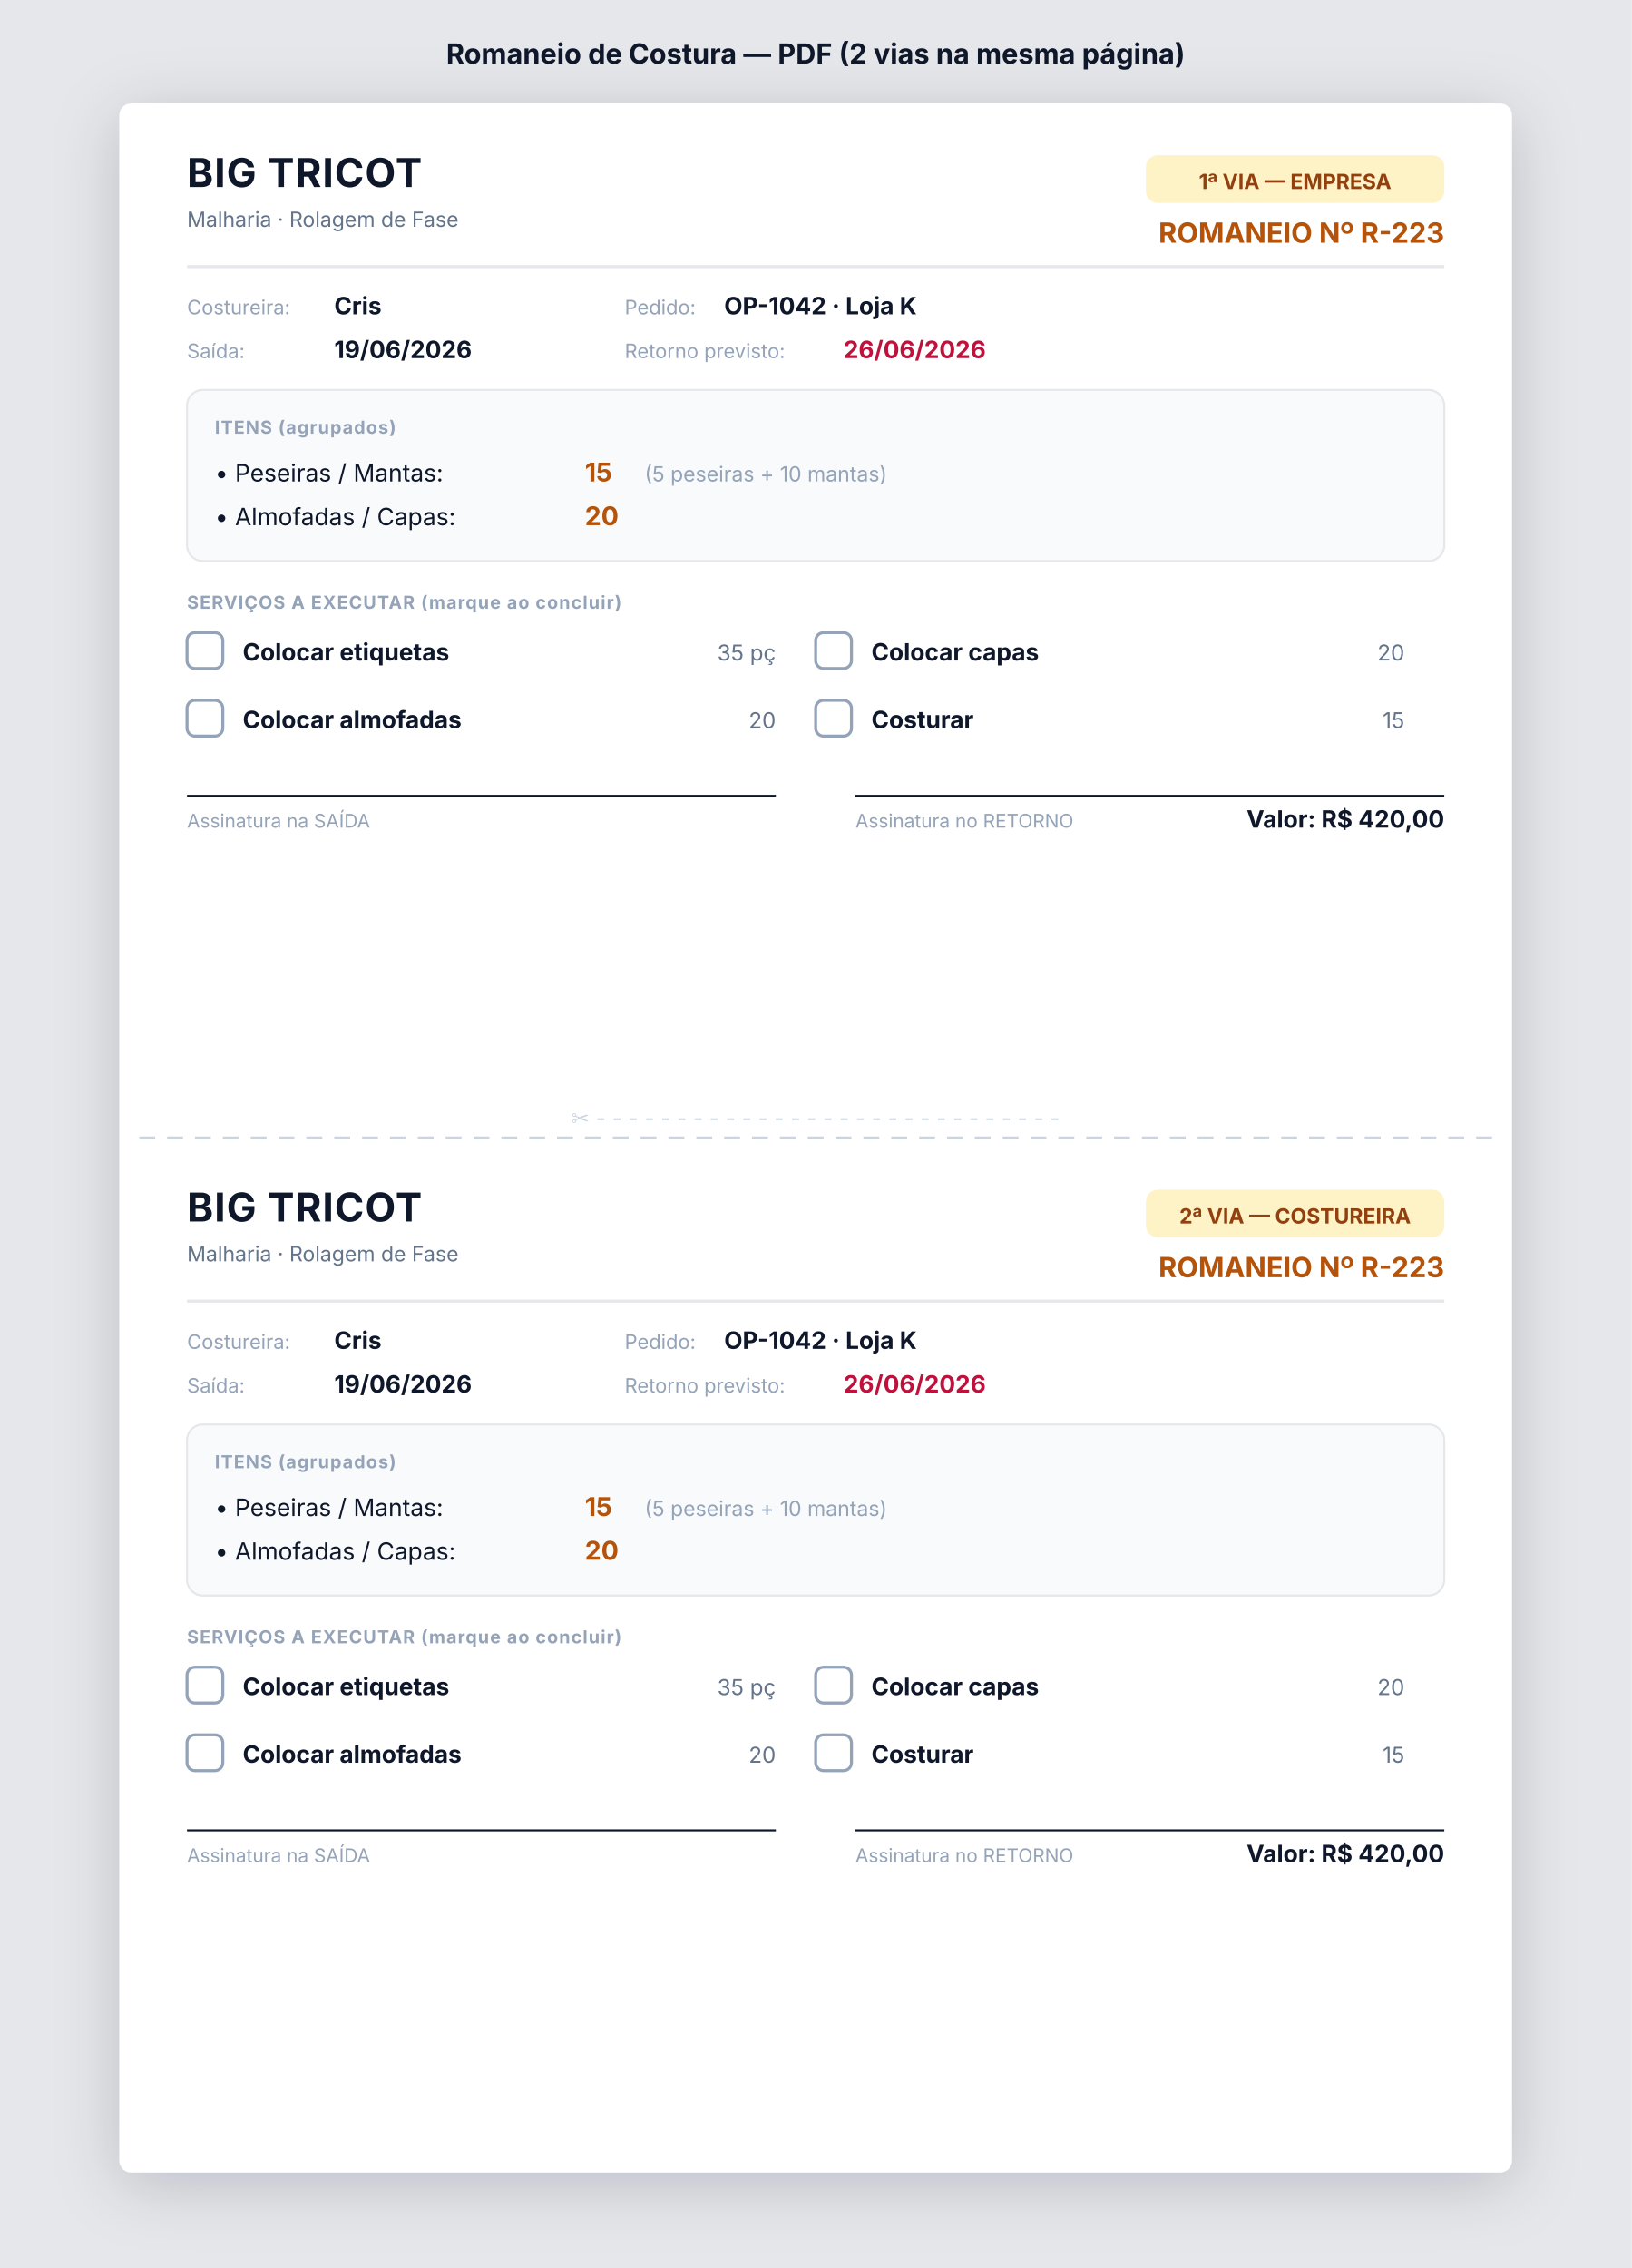
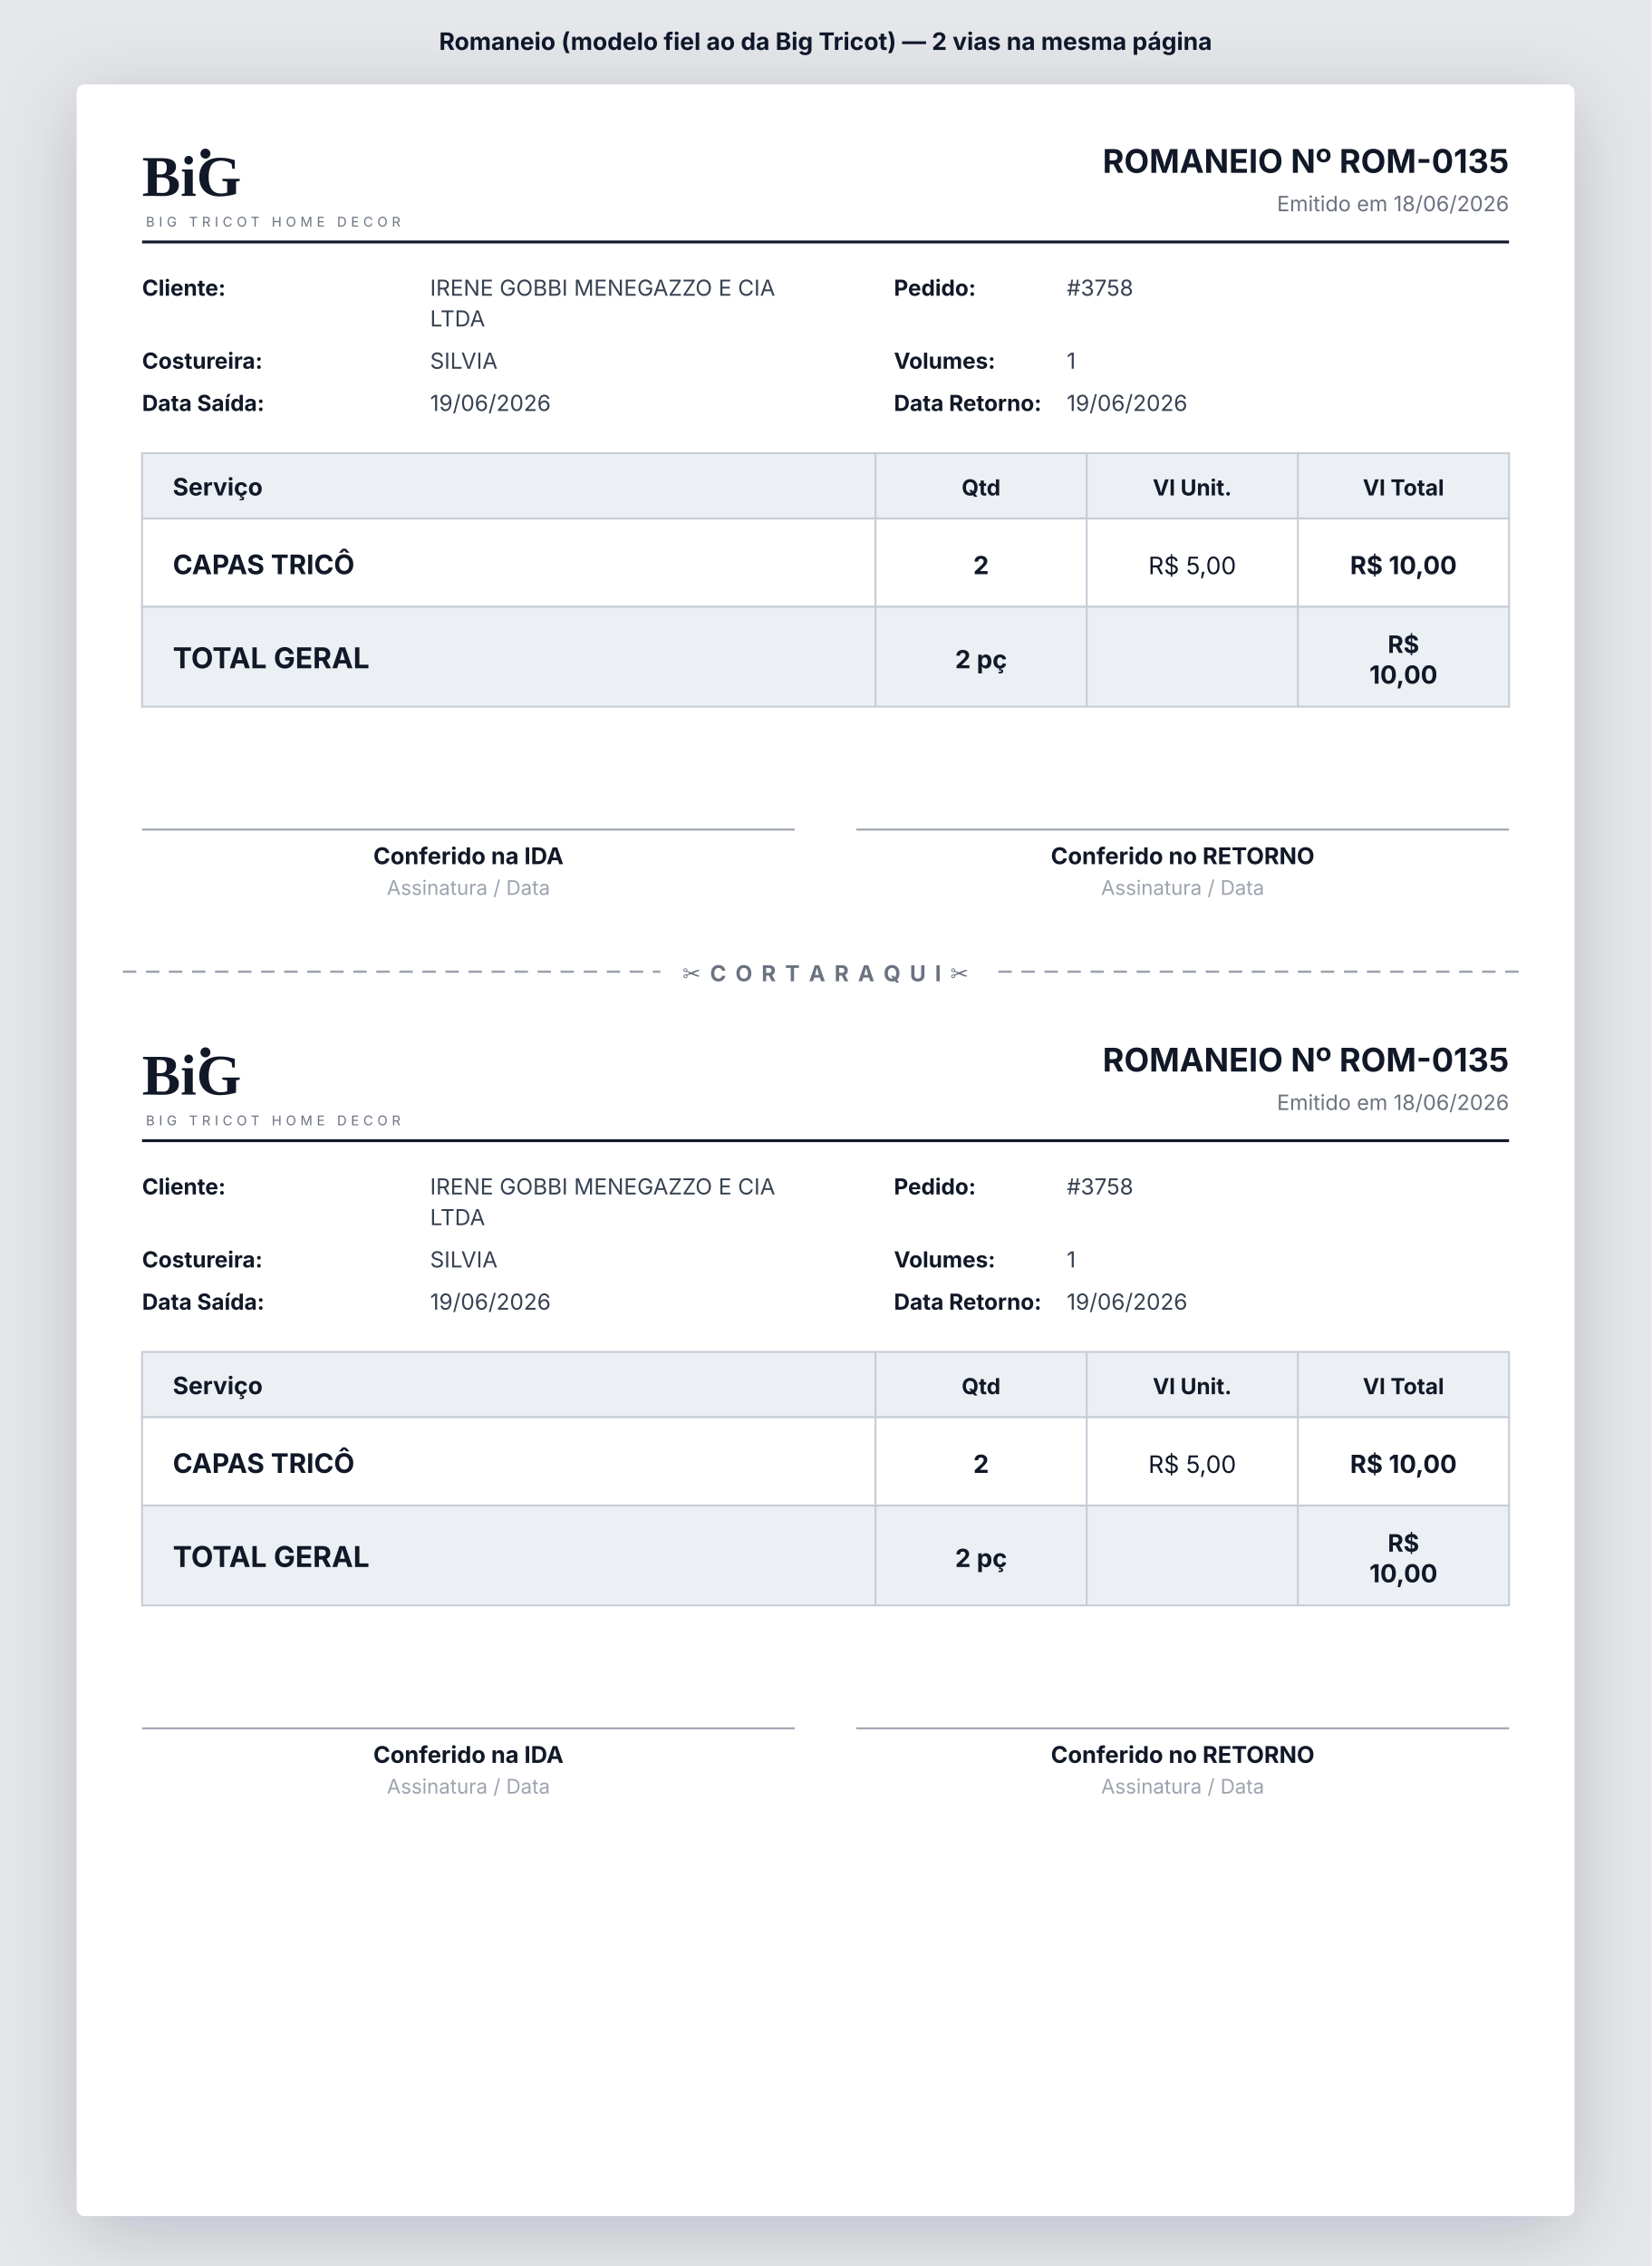
- <svg xmlns="http://www.w3.org/2000/svg" width="820" height="1140" viewBox="0 0 820 1140" font-family="Inter, Segoe UI, Helvetica, Arial, sans-serif">
+ <svg xmlns="http://www.w3.org/2000/svg" width="860" height="1180" viewBox="0 0 860 1180" font-family="Inter, Segoe UI, Helvetica, Arial, sans-serif">
  <defs>
-     <linearGradient id="g_brand" x1="0" y1="0" x2="1" y2="0">
-       <stop offset="0" stop-color="#4f46e5" />
-       <stop offset="1" stop-color="#7c3aed" />
-     </linearGradient>
-     <linearGradient id="g_rom" x1="0" y1="0" x2="1" y2="0">
-       <stop offset="0" stop-color="#b45309" />
-       <stop offset="1" stop-color="#d97706" />
-     </linearGradient>
-     <linearGradient id="g_ins" x1="0" y1="0" x2="1" y2="0">
-       <stop offset="0" stop-color="#0d9488" />
-       <stop offset="1" stop-color="#0891b2" />
-     </linearGradient>
-     <filter id="cardShadow" x="-30%" y="-30%" width="160%" height="160%">
-       <feDropShadow dx="0" dy="2" stdDeviation="5" flood-color="#0f172a" flood-opacity="0.10" />
-     </filter>
-     <filter id="ph" x="-20%" y="-20%" width="140%" height="140%">
-       <feDropShadow dx="0" dy="10" stdDeviation="22" flood-color="#0f172a" flood-opacity="0.22" />
-     </filter>
-     <filter id="paper" x="-15%" y="-8%" width="130%" height="116%">
-       <feDropShadow dx="0" dy="6" stdDeviation="16" flood-color="#0f172a" flood-opacity="0.18" />
+     <filter id="paper" x="-12%" y="-5%" width="124%" height="110%">
+       <feDropShadow dx="0" dy="8" stdDeviation="20" flood-color="#0f172a" flood-opacity="0.18" />
    </filter>
  </defs>
-   <rect x="0" y="0" width="820" height="1140" rx="0" fill="#e5e7eb" />
-   <rect x="0" y="0" width="820" height="1140" rx="0" fill="#e5e7eb" />
-   <text x="410.0" y="32" font-size="14" fill="#0f172a" font-weight="bold" text-anchor="middle">Romaneio de Costura — PDF (2 vias na mesma página)</text>
-   <rect x="60" y="52" width="700" height="1040" rx="6" fill="#ffffff" filter="url(#paper)" />
-   <text x="94" y="94" font-size="20" fill="#0f172a" font-weight="bold" text-anchor="start" letter-spacing="0.5">BIG TRICOT</text>
-   <text x="94" y="114" font-size="10.5" fill="#64748b" font-weight="normal" text-anchor="start">Malharia · Rolagem de Fase</text>
-   <rect x="576" y="78" width="150" height="24" rx="6" fill="#fef3c7" />
-   <text x="651" y="95" font-size="10.5" fill="#92400e" font-weight="bold" text-anchor="middle">1ª VIA — EMPRESA</text>
-   <text x="726" y="122" font-size="14" fill="#b45309" font-weight="bold" text-anchor="end">ROMANEIO Nº R-223</text>
-   <line x1="94" y1="134" x2="726" y2="134" stroke="#e5e7eb" stroke-width="1.5" />
-   <text x="94" y="158" font-size="10" fill="#94a3b8" font-weight="normal" text-anchor="start">Costureira:</text>
-   <text x="168" y="158" font-size="12" fill="#0f172a" font-weight="bold" text-anchor="start">Cris</text>
-   <text x="314" y="158" font-size="10" fill="#94a3b8" font-weight="normal" text-anchor="start">Pedido:</text>
-   <text x="364" y="158" font-size="12" fill="#0f172a" font-weight="bold" text-anchor="start">OP-1042 · Loja K</text>
-   <text x="94" y="180" font-size="10" fill="#94a3b8" font-weight="normal" text-anchor="start">Saída:</text>
-   <text x="168" y="180" font-size="12" fill="#0f172a" font-weight="bold" text-anchor="start">19/06/2026</text>
-   <text x="314" y="180" font-size="10" fill="#94a3b8" font-weight="normal" text-anchor="start">Retorno previsto:</text>
-   <text x="424" y="180" font-size="12" fill="#be123c" font-weight="bold" text-anchor="start">26/06/2026</text>
-   <rect x="94" y="196" width="632" height="86" rx="8" fill="#f8fafc" stroke="#e5e7eb" stroke-width="1" />
-   <text x="108" y="218" font-size="9" fill="#94a3b8" font-weight="bold" text-anchor="start" letter-spacing="0.5">ITENS (agrupados)</text>
-   <text x="108" y="242" font-size="12" fill="#0f172a" font-weight="normal" text-anchor="start">• Peseiras / Mantas:</text>
-   <text x="294" y="242" font-size="13" fill="#b45309" font-weight="bold" text-anchor="start">15</text>
-   <text x="324" y="242" font-size="10.5" fill="#94a3b8" font-weight="normal" text-anchor="start">(5 peseiras + 10 mantas)</text>
-   <text x="108" y="264" font-size="12" fill="#0f172a" font-weight="normal" text-anchor="start">• Almofadas / Capas:</text>
-   <text x="294" y="264" font-size="13" fill="#b45309" font-weight="bold" text-anchor="start">20</text>
-   <text x="94" y="306" font-size="9" fill="#94a3b8" font-weight="bold" text-anchor="start" letter-spacing="0.5">SERVIÇOS A EXECUTAR (marque ao concluir)</text>
-   <rect x="94.0" y="318" width="18" height="18" rx="4" fill="#ffffff" stroke="#94a3b8" stroke-width="1.5" />
-   <text x="122.0" y="332" font-size="12" fill="#0f172a" font-weight="bold" text-anchor="start">Colocar etiquetas</text>
-   <text x="390.0" y="332" font-size="11" fill="#64748b" font-weight="normal" text-anchor="end">35 pç</text>
-   <rect x="410.0" y="318" width="18" height="18" rx="4" fill="#ffffff" stroke="#94a3b8" stroke-width="1.5" />
-   <text x="438.0" y="332" font-size="12" fill="#0f172a" font-weight="bold" text-anchor="start">Colocar capas</text>
-   <text x="706.0" y="332" font-size="11" fill="#64748b" font-weight="normal" text-anchor="end">20</text>
-   <rect x="94.0" y="352" width="18" height="18" rx="4" fill="#ffffff" stroke="#94a3b8" stroke-width="1.5" />
-   <text x="122.0" y="366" font-size="12" fill="#0f172a" font-weight="bold" text-anchor="start">Colocar almofadas</text>
-   <text x="390.0" y="366" font-size="11" fill="#64748b" font-weight="normal" text-anchor="end">20</text>
-   <rect x="410.0" y="352" width="18" height="18" rx="4" fill="#ffffff" stroke="#94a3b8" stroke-width="1.5" />
-   <text x="438.0" y="366" font-size="12" fill="#0f172a" font-weight="bold" text-anchor="start">Costurar</text>
-   <text x="706.0" y="366" font-size="11" fill="#64748b" font-weight="normal" text-anchor="end">15</text>
-   <line x1="94" y1="400" x2="390.0" y2="400" stroke="#0f172a" stroke-width="1" />
-   <text x="94" y="416" font-size="9.5" fill="#94a3b8" font-weight="normal" text-anchor="start">Assinatura na SAÍDA</text>
-   <line x1="430.0" y1="400" x2="726" y2="400" stroke="#0f172a" stroke-width="1" />
-   <text x="430.0" y="416" font-size="9.5" fill="#94a3b8" font-weight="normal" text-anchor="start">Assinatura no RETORNO</text>
-   <text x="726" y="416" font-size="12" fill="#0f172a" font-weight="bold" text-anchor="end">Valor: R$ 420,00</text>
-   <line x1="70" y1="572.0" x2="750" y2="572.0" stroke="#cbd5e1" stroke-width="1.5" stroke-dasharray="8 6" />
-   <text x="410.0" y="566.0" font-size="11" fill="#cbd5e1" font-weight="normal" text-anchor="middle">✂  -  -  -  -  -  -  -  -  -  -  -  -  -  -  -  -  -  -  -  -  -  -  -  -  -  -  -  -  -</text>
-   <text x="94" y="614.0" font-size="20" fill="#0f172a" font-weight="bold" text-anchor="start" letter-spacing="0.5">BIG TRICOT</text>
-   <text x="94" y="634.0" font-size="10.5" fill="#64748b" font-weight="normal" text-anchor="start">Malharia · Rolagem de Fase</text>
-   <rect x="576" y="598.0" width="150" height="24" rx="6" fill="#fef3c7" />
-   <text x="651" y="615.0" font-size="10.5" fill="#92400e" font-weight="bold" text-anchor="middle">2ª VIA — COSTUREIRA</text>
-   <text x="726" y="642.0" font-size="14" fill="#b45309" font-weight="bold" text-anchor="end">ROMANEIO Nº R-223</text>
-   <line x1="94" y1="654.0" x2="726" y2="654.0" stroke="#e5e7eb" stroke-width="1.5" />
-   <text x="94" y="678.0" font-size="10" fill="#94a3b8" font-weight="normal" text-anchor="start">Costureira:</text>
-   <text x="168" y="678.0" font-size="12" fill="#0f172a" font-weight="bold" text-anchor="start">Cris</text>
-   <text x="314" y="678.0" font-size="10" fill="#94a3b8" font-weight="normal" text-anchor="start">Pedido:</text>
-   <text x="364" y="678.0" font-size="12" fill="#0f172a" font-weight="bold" text-anchor="start">OP-1042 · Loja K</text>
-   <text x="94" y="700.0" font-size="10" fill="#94a3b8" font-weight="normal" text-anchor="start">Saída:</text>
-   <text x="168" y="700.0" font-size="12" fill="#0f172a" font-weight="bold" text-anchor="start">19/06/2026</text>
-   <text x="314" y="700.0" font-size="10" fill="#94a3b8" font-weight="normal" text-anchor="start">Retorno previsto:</text>
-   <text x="424" y="700.0" font-size="12" fill="#be123c" font-weight="bold" text-anchor="start">26/06/2026</text>
-   <rect x="94" y="716.0" width="632" height="86" rx="8" fill="#f8fafc" stroke="#e5e7eb" stroke-width="1" />
-   <text x="108" y="738.0" font-size="9" fill="#94a3b8" font-weight="bold" text-anchor="start" letter-spacing="0.5">ITENS (agrupados)</text>
-   <text x="108" y="762.0" font-size="12" fill="#0f172a" font-weight="normal" text-anchor="start">• Peseiras / Mantas:</text>
-   <text x="294" y="762.0" font-size="13" fill="#b45309" font-weight="bold" text-anchor="start">15</text>
-   <text x="324" y="762.0" font-size="10.5" fill="#94a3b8" font-weight="normal" text-anchor="start">(5 peseiras + 10 mantas)</text>
-   <text x="108" y="784.0" font-size="12" fill="#0f172a" font-weight="normal" text-anchor="start">• Almofadas / Capas:</text>
-   <text x="294" y="784.0" font-size="13" fill="#b45309" font-weight="bold" text-anchor="start">20</text>
-   <text x="94" y="826.0" font-size="9" fill="#94a3b8" font-weight="bold" text-anchor="start" letter-spacing="0.5">SERVIÇOS A EXECUTAR (marque ao concluir)</text>
-   <rect x="94.0" y="838.0" width="18" height="18" rx="4" fill="#ffffff" stroke="#94a3b8" stroke-width="1.5" />
-   <text x="122.0" y="852.0" font-size="12" fill="#0f172a" font-weight="bold" text-anchor="start">Colocar etiquetas</text>
-   <text x="390.0" y="852.0" font-size="11" fill="#64748b" font-weight="normal" text-anchor="end">35 pç</text>
-   <rect x="410.0" y="838.0" width="18" height="18" rx="4" fill="#ffffff" stroke="#94a3b8" stroke-width="1.5" />
-   <text x="438.0" y="852.0" font-size="12" fill="#0f172a" font-weight="bold" text-anchor="start">Colocar capas</text>
-   <text x="706.0" y="852.0" font-size="11" fill="#64748b" font-weight="normal" text-anchor="end">20</text>
-   <rect x="94.0" y="872.0" width="18" height="18" rx="4" fill="#ffffff" stroke="#94a3b8" stroke-width="1.5" />
-   <text x="122.0" y="886.0" font-size="12" fill="#0f172a" font-weight="bold" text-anchor="start">Colocar almofadas</text>
-   <text x="390.0" y="886.0" font-size="11" fill="#64748b" font-weight="normal" text-anchor="end">20</text>
-   <rect x="410.0" y="872.0" width="18" height="18" rx="4" fill="#ffffff" stroke="#94a3b8" stroke-width="1.5" />
-   <text x="438.0" y="886.0" font-size="12" fill="#0f172a" font-weight="bold" text-anchor="start">Costurar</text>
-   <text x="706.0" y="886.0" font-size="11" fill="#64748b" font-weight="normal" text-anchor="end">15</text>
-   <line x1="94" y1="920.0" x2="390.0" y2="920.0" stroke="#0f172a" stroke-width="1" />
-   <text x="94" y="936.0" font-size="9.5" fill="#94a3b8" font-weight="normal" text-anchor="start">Assinatura na SAÍDA</text>
-   <line x1="430.0" y1="920.0" x2="726" y2="920.0" stroke="#0f172a" stroke-width="1" />
-   <text x="430.0" y="936.0" font-size="9.5" fill="#94a3b8" font-weight="normal" text-anchor="start">Assinatura no RETORNO</text>
-   <text x="726" y="936.0" font-size="12" fill="#0f172a" font-weight="bold" text-anchor="end">Valor: R$ 420,00</text>
+   <rect x="0" y="0" width="860" height="1180" rx="0" fill="#e5e7eb" />
+   <text x="430.0" y="26" font-size="12.5" fill="#0f172a" font-weight="bold" text-anchor="middle">Romaneio (modelo fiel ao da Big Tricot) — 2 vias na mesma página</text>
+   <rect x="40" y="44" width="780" height="1110" rx="4" fill="#ffffff" filter="url(#paper)" />
+   <text x="74" y="102" font-size="30" fill="#111827" font-weight="bold" text-anchor="start" font-family="Georgia, 'Times New Roman', serif">BiG</text>
+   <circle cx="107" cy="80" r="2.6" fill="#111827" />
+   <text x="76" y="118" font-size="7" fill="#6b7280" font-weight="normal" text-anchor="start" letter-spacing="2.2">BIG TRICOT HOME DECOR</text>
+   <text x="786" y="90" font-size="17" fill="#111827" font-weight="bold" text-anchor="end">ROMANEIO Nº ROM-0135</text>
+   <text x="786" y="110" font-size="11" fill="#6b7280" font-weight="normal" text-anchor="end">Emitido em 18/06/2026</text>
+   <line x1="74" y1="126" x2="786" y2="126" stroke="#111827" stroke-width="1.5" />
+   <text x="74" y="154" font-size="11.5" fill="#111827" font-weight="bold" text-anchor="start">Cliente:</text>
+   <text x="224" y="154" font-size="11.5" fill="#374151" font-weight="normal" text-anchor="start">IRENE GOBBI MENEGAZZO E CIA</text>
+   <text x="224" y="170" font-size="11.5" fill="#374151" font-weight="normal" text-anchor="start">LTDA</text>
+   <text x="465.6" y="154" font-size="11.5" fill="#111827" font-weight="bold" text-anchor="start">Pedido:</text>
+   <text x="555.6" y="154" font-size="11.5" fill="#374151" font-weight="normal" text-anchor="start">#3758</text>
+   <text x="74" y="192" font-size="11.5" fill="#111827" font-weight="bold" text-anchor="start">Costureira:</text>
+   <text x="224" y="192" font-size="11.5" fill="#374151" font-weight="normal" text-anchor="start">SILVIA</text>
+   <text x="465.6" y="192" font-size="11.5" fill="#111827" font-weight="bold" text-anchor="start">Volumes:</text>
+   <text x="555.6" y="192" font-size="11.5" fill="#374151" font-weight="normal" text-anchor="start">1</text>
+   <text x="74" y="214" font-size="11.5" fill="#111827" font-weight="bold" text-anchor="start">Data Saída:</text>
+   <text x="224" y="214" font-size="11.5" fill="#374151" font-weight="normal" text-anchor="start">19/06/2026</text>
+   <text x="465.6" y="214" font-size="11.5" fill="#111827" font-weight="bold" text-anchor="start">Data Retorno:</text>
+   <text x="555.6" y="214" font-size="11.5" fill="#374151" font-weight="normal" text-anchor="start">19/06/2026</text>
+   <rect x="74" y="236" width="712" height="34" rx="0" fill="#eceff3" stroke="#c7cdd6" stroke-width="1" />
+   <line x1="456" y1="236" x2="456" y2="236" stroke="#c7cdd6" stroke-width="1" />
+   <text x="90" y="258" font-size="12.5" fill="#111827" font-weight="bold" text-anchor="start">Serviço</text>
+   <text x="511" y="258" font-size="11.5" fill="#111827" font-weight="bold" text-anchor="middle">Qtd</text>
+   <text x="621" y="258" font-size="11.5" fill="#111827" font-weight="bold" text-anchor="middle">Vl Unit.</text>
+   <text x="731" y="258" font-size="11.5" fill="#111827" font-weight="bold" text-anchor="middle">Vl Total</text>
+   <line x1="456" y1="236" x2="456" y2="270" stroke="#c7cdd6" stroke-width="1" />
+   <line x1="566" y1="236" x2="566" y2="270" stroke="#c7cdd6" stroke-width="1" />
+   <line x1="676" y1="236" x2="676" y2="270" stroke="#c7cdd6" stroke-width="1" />
+   <rect x="74" y="270" width="712" height="46" rx="0" fill="#ffffff" stroke="#c7cdd6" stroke-width="1" />
+   <line x1="456" y1="270" x2="456" y2="316" stroke="#c7cdd6" stroke-width="1" />
+   <line x1="566" y1="270" x2="566" y2="316" stroke="#c7cdd6" stroke-width="1" />
+   <line x1="676" y1="270" x2="676" y2="316" stroke="#c7cdd6" stroke-width="1" />
+   <text x="90" y="299" font-size="14" fill="#111827" font-weight="bold" text-anchor="start">CAPAS TRICÔ</text>
+   <text x="511" y="299" font-size="13" fill="#111827" font-weight="bold" text-anchor="middle">2</text>
+   <text x="621" y="299" font-size="12.5" fill="#111827" font-weight="normal" text-anchor="middle">R$ 5,00</text>
+   <text x="731" y="299" font-size="13" fill="#111827" font-weight="bold" text-anchor="middle">R$ 10,00</text>
+   <rect x="74" y="316" width="712" height="52" rx="0" fill="#eceff3" stroke="#c7cdd6" stroke-width="1" />
+   <line x1="456" y1="316" x2="456" y2="368" stroke="#c7cdd6" stroke-width="1" />
+   <line x1="566" y1="316" x2="566" y2="368" stroke="#c7cdd6" stroke-width="1" />
+   <line x1="676" y1="316" x2="676" y2="368" stroke="#c7cdd6" stroke-width="1" />
+   <text x="90" y="348" font-size="15" fill="#111827" font-weight="bold" text-anchor="start">TOTAL GERAL</text>
+   <text x="511" y="348" font-size="13" fill="#111827" font-weight="bold" text-anchor="middle">2 pç</text>
+   <text x="731" y="340" font-size="12.5" fill="#111827" font-weight="bold" text-anchor="middle">R$</text>
+   <text x="731" y="356" font-size="13" fill="#111827" font-weight="bold" text-anchor="middle">10,00</text>
+   <line x1="74" y1="432" x2="414.0" y2="432" stroke="#9ca3af" stroke-width="1" />
+   <text x="244.0" y="450" font-size="12" fill="#111827" font-weight="bold" text-anchor="middle">Conferido na IDA</text>
+   <text x="244.0" y="466" font-size="10.5" fill="#9ca3af" font-weight="normal" text-anchor="middle">Assinatura / Data</text>
+   <line x1="446.0" y1="432" x2="786" y2="432" stroke="#9ca3af" stroke-width="1" />
+   <text x="616.0" y="450" font-size="12" fill="#111827" font-weight="bold" text-anchor="middle">Conferido no RETORNO</text>
+   <text x="616.0" y="466" font-size="10.5" fill="#9ca3af" font-weight="normal" text-anchor="middle">Assinatura / Data</text>
+   <line x1="64" y1="506" x2="796" y2="506" stroke="#9ca3af" stroke-width="1.2" stroke-dasharray="7 5" />
+   <rect x="344.0" y="495" width="172" height="22" rx="0" fill="#ffffff" />
+   <text x="430.0" y="511" font-size="11.5" fill="#6b7280" font-weight="bold" text-anchor="middle" letter-spacing="1">✂  C O R T A R   A Q U I  ✂</text>
+   <text x="74" y="570" font-size="30" fill="#111827" font-weight="bold" text-anchor="start" font-family="Georgia, 'Times New Roman', serif">BiG</text>
+   <circle cx="107" cy="548" r="2.6" fill="#111827" />
+   <text x="76" y="586" font-size="7" fill="#6b7280" font-weight="normal" text-anchor="start" letter-spacing="2.2">BIG TRICOT HOME DECOR</text>
+   <text x="786" y="558" font-size="17" fill="#111827" font-weight="bold" text-anchor="end">ROMANEIO Nº ROM-0135</text>
+   <text x="786" y="578" font-size="11" fill="#6b7280" font-weight="normal" text-anchor="end">Emitido em 18/06/2026</text>
+   <line x1="74" y1="594" x2="786" y2="594" stroke="#111827" stroke-width="1.5" />
+   <text x="74" y="622" font-size="11.5" fill="#111827" font-weight="bold" text-anchor="start">Cliente:</text>
+   <text x="224" y="622" font-size="11.5" fill="#374151" font-weight="normal" text-anchor="start">IRENE GOBBI MENEGAZZO E CIA</text>
+   <text x="224" y="638" font-size="11.5" fill="#374151" font-weight="normal" text-anchor="start">LTDA</text>
+   <text x="465.6" y="622" font-size="11.5" fill="#111827" font-weight="bold" text-anchor="start">Pedido:</text>
+   <text x="555.6" y="622" font-size="11.5" fill="#374151" font-weight="normal" text-anchor="start">#3758</text>
+   <text x="74" y="660" font-size="11.5" fill="#111827" font-weight="bold" text-anchor="start">Costureira:</text>
+   <text x="224" y="660" font-size="11.5" fill="#374151" font-weight="normal" text-anchor="start">SILVIA</text>
+   <text x="465.6" y="660" font-size="11.5" fill="#111827" font-weight="bold" text-anchor="start">Volumes:</text>
+   <text x="555.6" y="660" font-size="11.5" fill="#374151" font-weight="normal" text-anchor="start">1</text>
+   <text x="74" y="682" font-size="11.5" fill="#111827" font-weight="bold" text-anchor="start">Data Saída:</text>
+   <text x="224" y="682" font-size="11.5" fill="#374151" font-weight="normal" text-anchor="start">19/06/2026</text>
+   <text x="465.6" y="682" font-size="11.5" fill="#111827" font-weight="bold" text-anchor="start">Data Retorno:</text>
+   <text x="555.6" y="682" font-size="11.5" fill="#374151" font-weight="normal" text-anchor="start">19/06/2026</text>
+   <rect x="74" y="704" width="712" height="34" rx="0" fill="#eceff3" stroke="#c7cdd6" stroke-width="1" />
+   <line x1="456" y1="704" x2="456" y2="704" stroke="#c7cdd6" stroke-width="1" />
+   <text x="90" y="726" font-size="12.5" fill="#111827" font-weight="bold" text-anchor="start">Serviço</text>
+   <text x="511" y="726" font-size="11.5" fill="#111827" font-weight="bold" text-anchor="middle">Qtd</text>
+   <text x="621" y="726" font-size="11.5" fill="#111827" font-weight="bold" text-anchor="middle">Vl Unit.</text>
+   <text x="731" y="726" font-size="11.5" fill="#111827" font-weight="bold" text-anchor="middle">Vl Total</text>
+   <line x1="456" y1="704" x2="456" y2="738" stroke="#c7cdd6" stroke-width="1" />
+   <line x1="566" y1="704" x2="566" y2="738" stroke="#c7cdd6" stroke-width="1" />
+   <line x1="676" y1="704" x2="676" y2="738" stroke="#c7cdd6" stroke-width="1" />
+   <rect x="74" y="738" width="712" height="46" rx="0" fill="#ffffff" stroke="#c7cdd6" stroke-width="1" />
+   <line x1="456" y1="738" x2="456" y2="784" stroke="#c7cdd6" stroke-width="1" />
+   <line x1="566" y1="738" x2="566" y2="784" stroke="#c7cdd6" stroke-width="1" />
+   <line x1="676" y1="738" x2="676" y2="784" stroke="#c7cdd6" stroke-width="1" />
+   <text x="90" y="767" font-size="14" fill="#111827" font-weight="bold" text-anchor="start">CAPAS TRICÔ</text>
+   <text x="511" y="767" font-size="13" fill="#111827" font-weight="bold" text-anchor="middle">2</text>
+   <text x="621" y="767" font-size="12.5" fill="#111827" font-weight="normal" text-anchor="middle">R$ 5,00</text>
+   <text x="731" y="767" font-size="13" fill="#111827" font-weight="bold" text-anchor="middle">R$ 10,00</text>
+   <rect x="74" y="784" width="712" height="52" rx="0" fill="#eceff3" stroke="#c7cdd6" stroke-width="1" />
+   <line x1="456" y1="784" x2="456" y2="836" stroke="#c7cdd6" stroke-width="1" />
+   <line x1="566" y1="784" x2="566" y2="836" stroke="#c7cdd6" stroke-width="1" />
+   <line x1="676" y1="784" x2="676" y2="836" stroke="#c7cdd6" stroke-width="1" />
+   <text x="90" y="816" font-size="15" fill="#111827" font-weight="bold" text-anchor="start">TOTAL GERAL</text>
+   <text x="511" y="816" font-size="13" fill="#111827" font-weight="bold" text-anchor="middle">2 pç</text>
+   <text x="731" y="808" font-size="12.5" fill="#111827" font-weight="bold" text-anchor="middle">R$</text>
+   <text x="731" y="824" font-size="13" fill="#111827" font-weight="bold" text-anchor="middle">10,00</text>
+   <line x1="74" y1="900" x2="414.0" y2="900" stroke="#9ca3af" stroke-width="1" />
+   <text x="244.0" y="918" font-size="12" fill="#111827" font-weight="bold" text-anchor="middle">Conferido na IDA</text>
+   <text x="244.0" y="934" font-size="10.5" fill="#9ca3af" font-weight="normal" text-anchor="middle">Assinatura / Data</text>
+   <line x1="446.0" y1="900" x2="786" y2="900" stroke="#9ca3af" stroke-width="1" />
+   <text x="616.0" y="918" font-size="12" fill="#111827" font-weight="bold" text-anchor="middle">Conferido no RETORNO</text>
+   <text x="616.0" y="934" font-size="10.5" fill="#9ca3af" font-weight="normal" text-anchor="middle">Assinatura / Data</text>
</svg>
